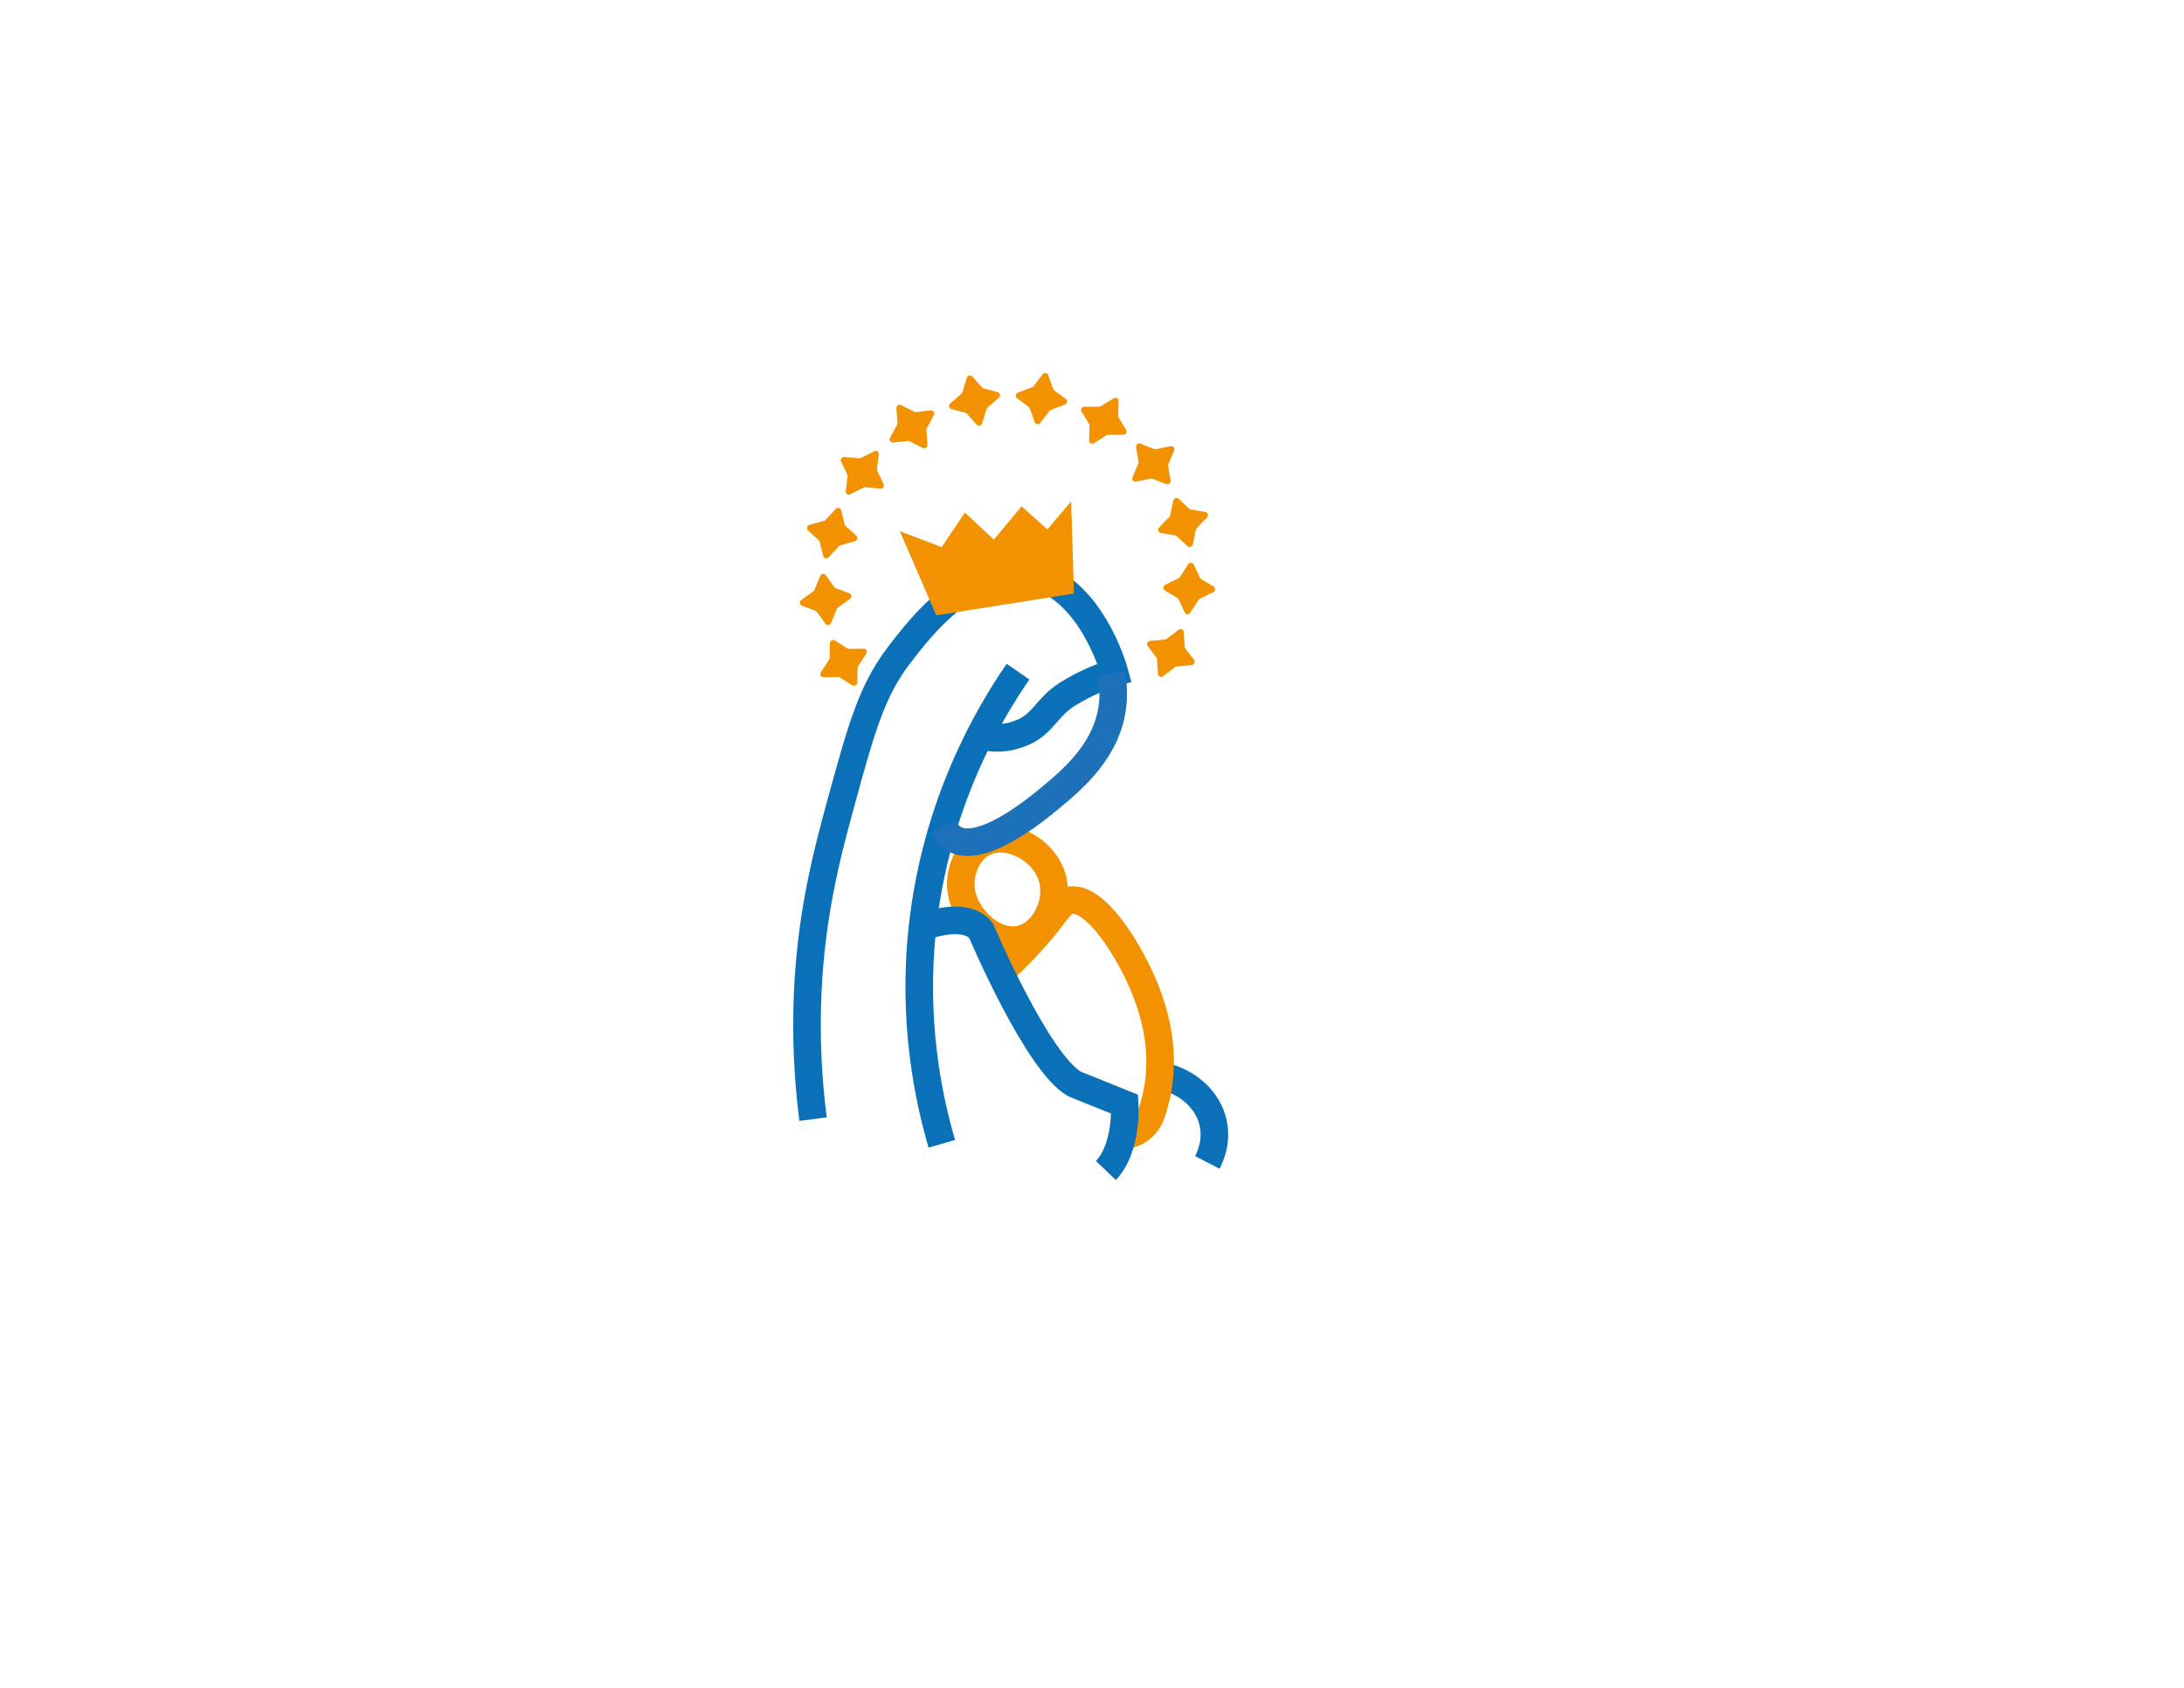
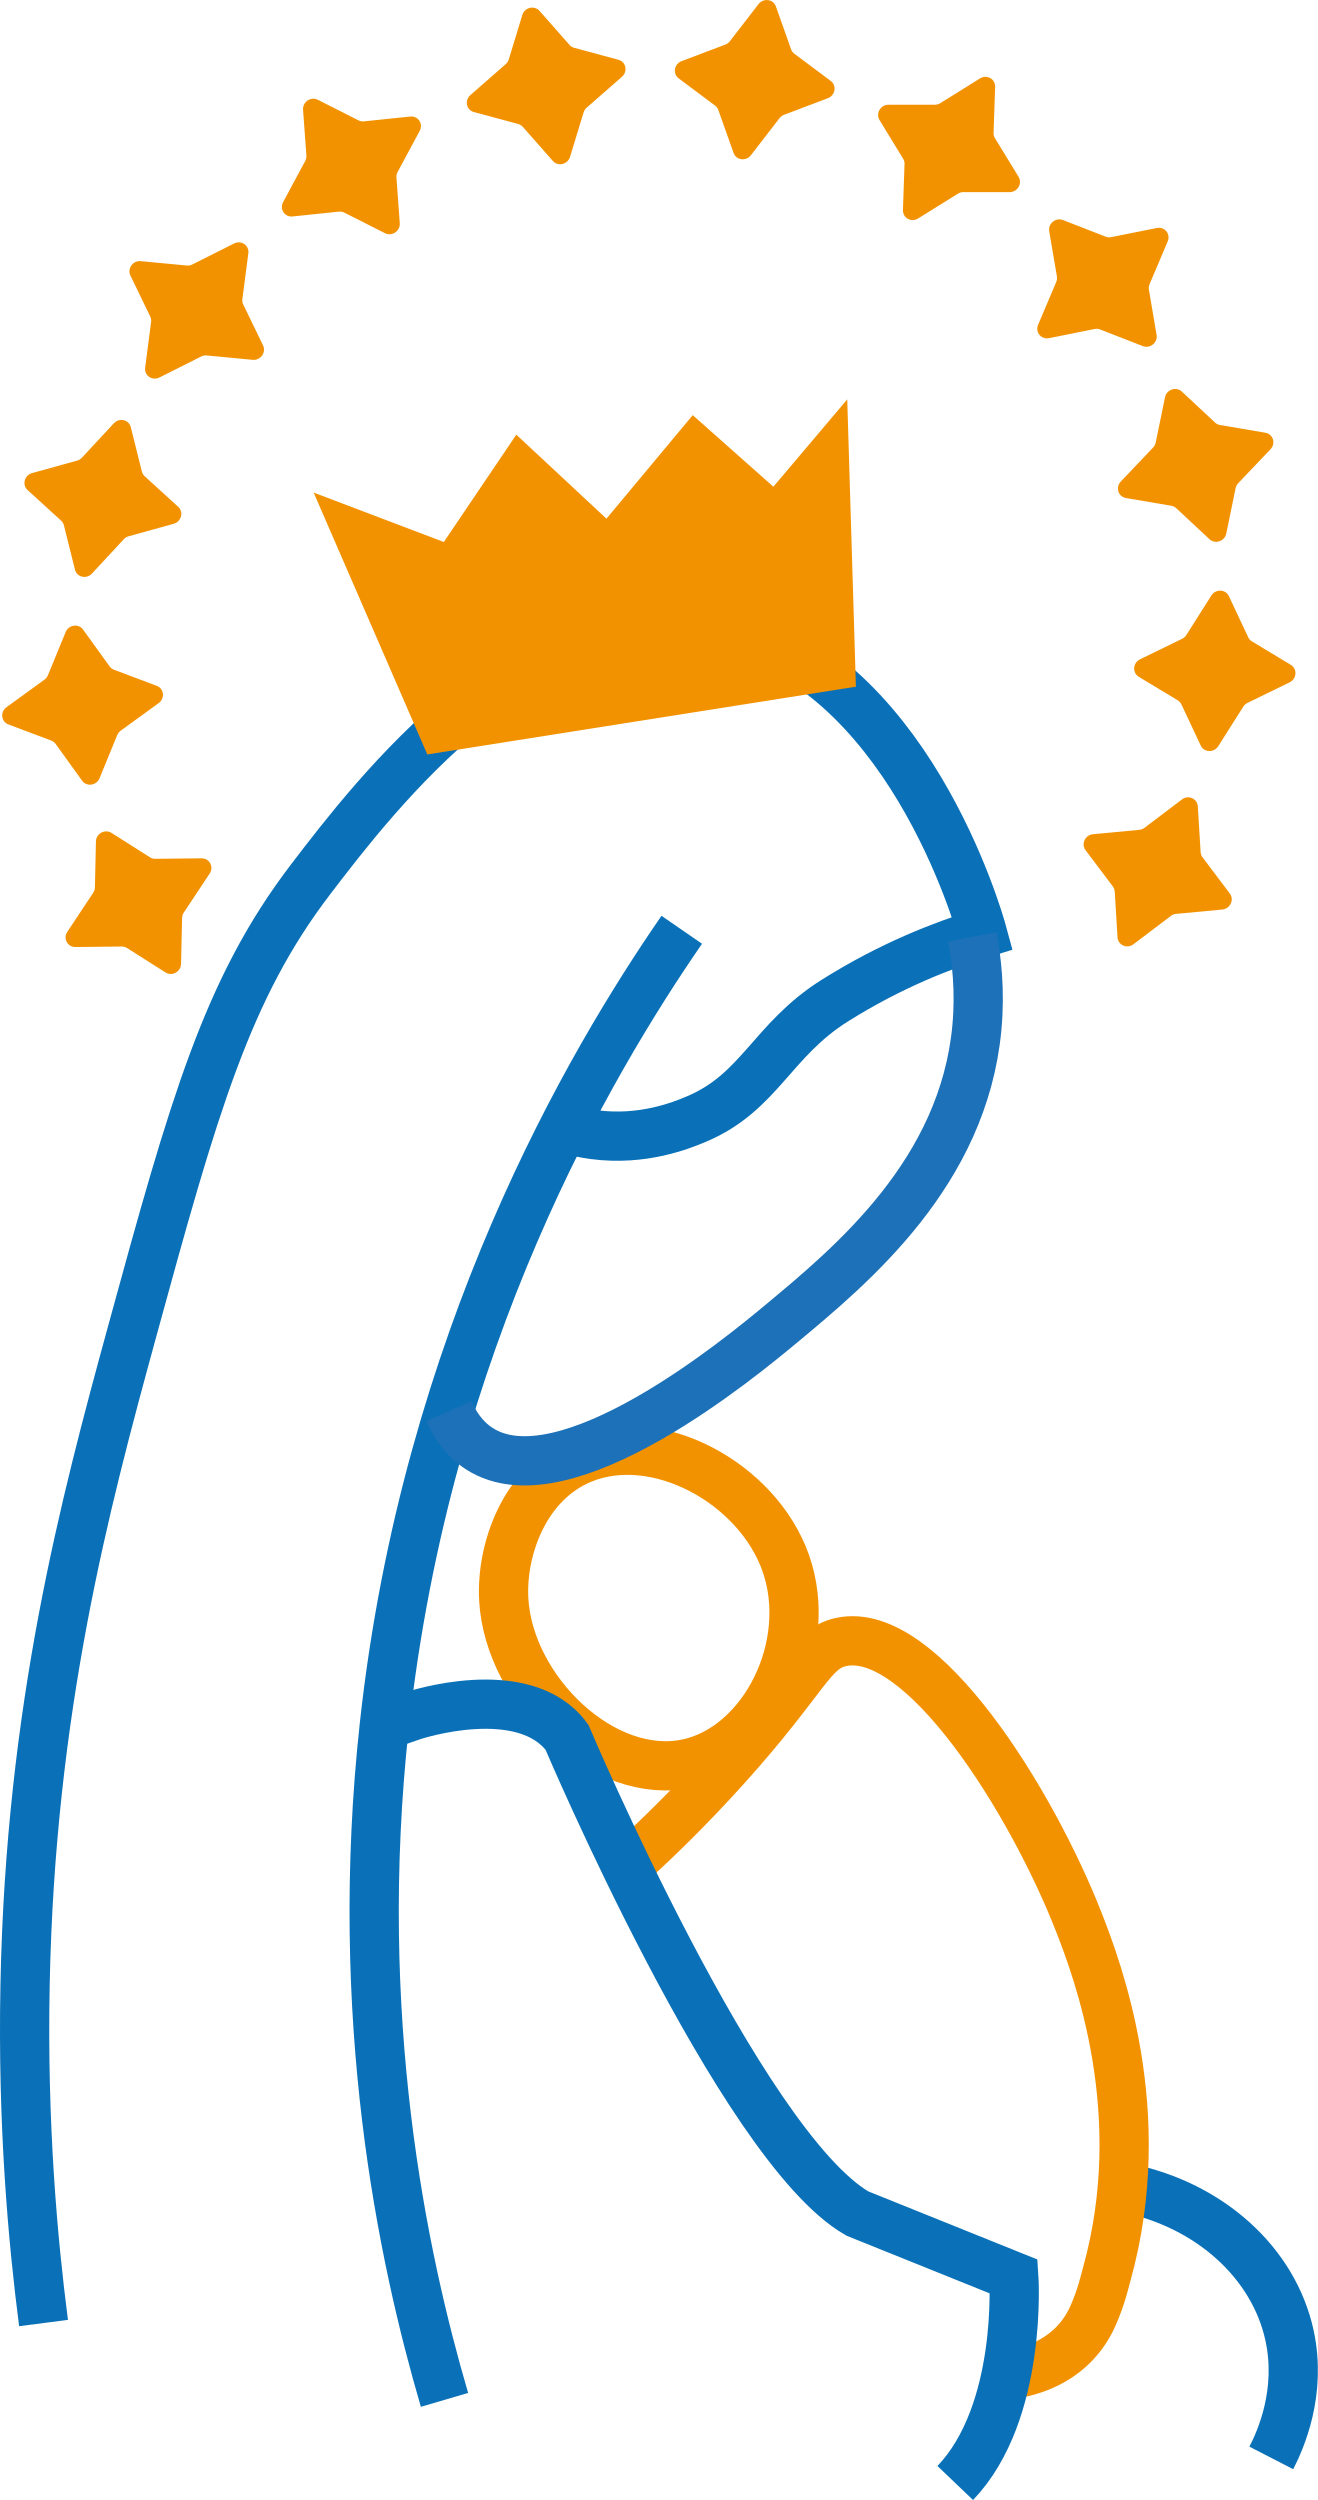
- <svg xmlns="http://www.w3.org/2000/svg" id="Calque_1" data-name="Calque 1" viewBox="0 0 792 612">
+ <svg xmlns="http://www.w3.org/2000/svg" id="Calque_2" data-name="Calque 2" viewBox="0 0 267.58 507.59">
  <defs>
    <style>
      .cls-1 {
        fill: #f39200;
      }

      .cls-2 {
        stroke: #1d71b8;
      }

      .cls-2, .cls-3, .cls-4 {
        fill: none;
        stroke-miterlimit: 10;
        stroke-width: 10px;
      }

      .cls-3 {
        stroke: #0a71b8;
      }

      .cls-4 {
        stroke: #f39200;
      }
    </style>
  </defs>
-   <path class="cls-3" d="M421.03,390.07c9.65,1.98,17.09,8.72,18.92,17.16,1.44,6.63-1.05,12.18-2.12,14.26" />
-   <path class="cls-4" d="M357.53,305.16c-6.67,2.76-9.41,10.53-9.09,16.36,.58,10.6,11.66,21.29,21.52,19.08,8.78-1.96,14.71-13.71,11.32-23.32-3.3-9.34-15.07-15.72-23.75-12.12Z" />
-   <path class="cls-4" d="M363.71,351.75c2.4-2.2,6.2-5.83,10.54-10.64,9.47-10.51,9.98-13.88,13.5-14.64,9.42-2.01,22.21,18.67,27.66,32.6,2.23,5.69,8.46,22.26,3.29,40.91-.26,.93-.65,2.75-1.65,4.99-2.94,6.59-10.09,6.84-10.09,6.84" />
-   <path class="cls-3" d="M294.85,405.78c-1.25-9.64-2.47-23.19-2.15-39.39,.63-32.19,6.96-55.93,12.45-76,7.24-26.48,11.06-39.98,20.81-52.75,7.42-9.71,25.82-33.81,47.55-29.42,21.81,4.4,30.25,34.12,30.68,35.69-4.65,1.42-10.71,3.79-17.17,7.84-7.33,4.6-8.76,10.67-16.09,13.79-1.79,.76-6.3,2.58-11.95,1.84-1.2-.16-2.19-.4-2.86-.58" />
-   <path class="cls-3" d="M341.54,414.73c-4.93-16.82-10.73-44.6-7-78.6,4.93-44.93,23.91-77.04,34.63-92.6" />
-   <path class="cls-2" d="M342.06,299.6c.65,1.46,1.72,3.18,3.54,4.36,9.93,6.42,30.7-10.84,35.13-14.52,8.35-6.94,21.24-17.66,22.81-34.49,.41-4.43-.06-8.14-.54-10.6" />
-   <path class="cls-3" d="M401.03,424.41c7.89-8.25,6.82-24.04,6.82-24.04l-18.21-7.34c-13.65-7.85-33.82-55.46-33.82-55.46-5.02-6.82-17.94-2.51-17.94-2.51l-2.61,.9-.71,.18" />
-   <path class="cls-1" d="M310.87,247.51l.12-5.36c0-.22,.07-.44,.2-.63l3.01-4.54c.51-.78-.02-1.78-.94-1.77l-5.39,.06c-.22,0-.44-.06-.62-.18l-4.47-2.84c-.76-.48-1.79,.08-1.82,.99l-.12,5.36c0,.22-.07,.44-.2,.63l-3.01,4.54c-.51,.78,.02,1.78,.94,1.77l5.39-.06c.22,0,.44,.06,.62,.18l4.47,2.84c.76,.48,1.79-.08,1.82-.99Z" />
-   <path class="cls-1" d="M301.37,225.88l2.06-5.02c.09-.21,.23-.39,.41-.52l4.42-3.21c.76-.55,.63-1.69-.22-2.01l-4.99-1.88c-.21-.08-.38-.21-.51-.39l-3.09-4.29c-.53-.73-1.68-.57-2.03,.29l-2.06,5.02c-.09,.21-.23,.39-.41,.52l-4.42,3.21c-.76,.55-.63,1.69,.22,2.01l4.99,1.88c.21,.08,.38,.21,.51,.39l3.09,4.29c.53,.73,1.68,.57,2.03-.29Z" />
-   <path class="cls-1" d="M300.49,202.05l3.72-4c.15-.17,.35-.28,.57-.34l5.24-1.45c.89-.25,1.19-1.37,.53-1.98l-3.91-3.56c-.16-.15-.28-.34-.33-.55l-1.28-5.16c-.22-.88-1.34-1.14-1.98-.46l-3.72,4c-.15,.17-.35,.28-.57,.34l-5.24,1.45c-.89,.25-1.19,1.37-.53,1.98l3.91,3.56c.16,.15,.28,.34,.33,.55l1.28,5.16c.22,.88,1.34,1.14,1.98,.46Z" />
-   <path class="cls-1" d="M308.34,179.22l4.88-2.45c.2-.1,.43-.14,.65-.12l5.35,.51c.91,.09,1.6-.87,1.2-1.68l-2.3-4.76c-.1-.2-.13-.42-.1-.64l.69-5.33c.12-.91-.82-1.56-1.65-1.14l-4.88,2.45c-.2,.1-.43,.14-.65,.12l-5.35-.51c-.91-.09-1.6,.87-1.2,1.68l2.3,4.76c.1,.2,.13,.42,.1,.64l-.69,5.33c-.12,.91,.82,1.56,1.65,1.14Z" />
-   <path class="cls-1" d="M323.86,160.46l5.38-.56c.22-.02,.44,.02,.64,.12l4.74,2.4c.81,.41,1.78-.25,1.72-1.16l-.39-5.33c-.02-.22,.03-.44,.14-.64l2.57-4.79c.44-.82-.19-1.76-1.11-1.67l-5.38,.56c-.22,.02-.44-.02-.64-.12l-4.74-2.4c-.81-.41-1.78,.25-1.72,1.16l.39,5.33c.02,.22-.03,.44-.14,.64l-2.57,4.79c-.44,.82,.19,1.76,1.11,1.67Z" />
-   <path class="cls-1" d="M344.97,148.3l5.16,1.39c.21,.06,.4,.18,.55,.34l3.49,3.96c.6,.68,1.73,.41,2-.48l1.58-5.17c.07-.21,.19-.41,.36-.56l4.11-3.6c.7-.62,.47-1.74-.41-1.97l-5.16-1.39c-.21-.06-.4-.18-.55-.34l-3.49-3.96c-.6-.68-1.73-.41-2,.48l-1.58,5.17c-.07,.21-.19,.41-.36,.56l-4.11,3.6c-.7,.62-.47,1.74,.41,1.97Z" />
-   <path class="cls-1" d="M368.82,144.38l4.24,3.17c.18,.13,.31,.31,.38,.52l1.77,5c.3,.85,1.45,1,2.02,.27l3.33-4.32c.14-.18,.32-.32,.53-.4l5.09-1.93c.87-.33,1.06-1.47,.34-2.01l-4.24-3.17c-.18-.13-.31-.31-.38-.52l-1.77-5c-.3-.85-1.45-1-2.02-.27l-3.33,4.32c-.14,.18-.32,.32-.53,.4l-5.09,1.93c-.87,.33-1.06,1.47-.34,2.01Z" />
-   <path class="cls-1" d="M392.2,149.23l2.75,4.51c.11,.19,.17,.4,.16,.62l-.18,5.36c-.03,.91,.97,1.47,1.76,.98l4.64-2.89c.19-.12,.41-.18,.63-.18h5.39c.92,0,1.51-1.01,1.04-1.78l-2.75-4.51c-.11-.19-.17-.4-.16-.62l.18-5.36c.03-.91-.97-1.47-1.76-.98l-4.64,2.89c-.19,.12-.41,.18-.63,.18h-5.39c-.92,0-1.51,1.01-1.04,1.78Z" />
-   <path class="cls-1" d="M411.97,162.19l.9,5.25c.04,.22,.01,.44-.08,.65l-2.11,4.99c-.36,.85,.36,1.73,1.27,1.55l5.32-1.07c.22-.04,.45-.02,.65,.05l4.96,1.93c.85,.33,1.76-.41,1.61-1.31l-.9-5.25c-.04-.22-.01-.44,.08-.65l2.11-4.99c.36-.85-.36-1.73-1.27-1.55l-5.32,1.07c-.22,.04-.45,.02-.65-.05l-4.96-1.93c-.85-.33-1.76,.41-1.61,1.31Z" />
-   <path class="cls-1" d="M425.46,181.51l-1.08,5.28c-.04,.22-.15,.42-.31,.58l-3.76,3.96c-.64,.68-.3,1.77,.6,1.92l5.28,.9c.22,.04,.42,.14,.58,.29l3.86,3.61c.66,.62,1.77,.24,1.95-.66l1.08-5.28c.04-.22,.15-.42,.31-.58l3.76-3.96c.64-.68,.3-1.77-.6-1.92l-5.28-.9c-.22-.04-.42-.14-.58-.29l-3.86-3.61c-.66-.62-1.77-.24-1.95,.66Z" />
-   <path class="cls-1" d="M430.85,204.61l-2.92,4.6c-.12,.19-.29,.34-.49,.44l-4.9,2.39c-.84,.41-.92,1.56-.14,2.03l4.54,2.74c.19,.11,.34,.28,.43,.48l2.25,4.79c.38,.82,1.54,.86,2.04,.08l2.92-4.6c.12-.19,.29-.34,.49-.44l4.9-2.39c.84-.41,.92-1.56,.14-2.03l-4.54-2.74c-.19-.11-.34-.28-.43-.48l-2.25-4.79c-.38-.82-1.54-.86-2.04-.08Z" />
-   <polyline class="cls-1" points="389.46 215.22 388.45 181.76 379.84 191.94 370.46 183.6 360.4 195.66 349.91 185.87 341.47 198.37 326.31 192.62 339.54 223.11" />
-   <path class="cls-1" d="M427.42,228.35l-4.36,3.3c-.18,.14-.39,.22-.62,.24l-5.38,.5c-.92,.09-1.41,1.14-.87,1.86l3.18,4.22c.13,.17,.21,.38,.22,.6l.33,5.33c.06,.91,1.11,1.37,1.85,.8l4.36-3.3c.18-.14,.39-.22,.62-.24l5.38-.5c.92-.09,1.41-1.14,.87-1.86l-3.18-4.22c-.13-.17-.21-.38-.22-.6l-.33-5.33c-.06-.91-1.11-1.37-1.85-.8Z" />
+   <g id="Calque_1-2" data-name="Calque 1">
+     <path class="cls-3" d="M228.83,444.26c16.82,3.46,29.8,15.2,32.99,29.92,2.51,11.56-1.83,21.24-3.7,24.87" />
+     <path class="cls-4" d="M118.12,296.23c-11.62,4.82-16.4,18.35-15.84,28.52,1.02,18.49,20.32,37.12,37.52,33.27,15.31-3.42,25.65-23.91,19.73-40.67-5.75-16.29-26.27-27.4-41.41-21.12Z" />
+     <path class="cls-4" d="M128.89,377.46c4.18-3.84,10.8-10.16,18.37-18.56,16.51-18.32,17.4-24.21,23.54-25.52,16.43-3.51,38.72,32.55,48.22,56.83,3.88,9.92,14.75,38.81,5.74,71.33-.45,1.63-1.13,4.79-2.87,8.7-5.12,11.5-17.6,11.92-17.6,11.92" />
+     <path class="cls-3" d="M8.84,471.66c-2.18-16.81-4.31-40.43-3.75-68.68,1.1-56.12,12.13-97.51,21.7-132.5,12.63-46.17,19.29-69.71,36.29-91.96,12.93-16.93,45.01-58.94,82.9-51.29,38.02,7.68,52.75,59.49,53.49,62.23-8.1,2.48-18.67,6.6-29.93,13.67-12.79,8.02-15.27,18.61-28.05,24.04-3.12,1.33-10.98,4.5-20.84,3.21-2.1-.27-3.81-.69-4.99-1.02" />
+     <path class="cls-3" d="M90.25,487.26c-8.6-29.33-18.71-77.77-12.21-137.03,8.59-78.33,41.68-134.32,60.38-161.45" />
+     <path class="cls-2" d="M91.15,286.53c1.13,2.55,2.99,5.55,6.17,7.6,17.32,11.2,53.52-18.9,61.24-25.31,14.55-12.1,37.04-30.79,39.78-60.13,.72-7.72-.11-14.19-.94-18.48" />
+     <path class="cls-3" d="M193.95,504.14c13.76-14.39,11.89-41.92,11.89-41.92l-31.76-12.79c-23.79-13.69-58.96-96.7-58.96-96.7-8.76-11.89-31.28-4.38-31.28-4.38l-4.56,1.56-1.24,.32" />
+     <path class="cls-1" d="M36.76,195.71l.21-9.34c0-.39,.13-.76,.35-1.09l5.25-7.92c.9-1.35-.03-3.1-1.64-3.09l-9.4,.1c-.39,0-.77-.1-1.09-.31l-7.8-4.95c-1.33-.85-3.13,.14-3.16,1.73l-.21,9.34c0,.39-.13,.76-.35,1.09l-5.25,7.92c-.9,1.35,.03,3.1,1.64,3.09l9.4-.1c.39,0,.77,.1,1.09,.31l7.8,4.95c1.33,.85,3.13-.14,3.16-1.73Z" />
+     <path class="cls-1" d="M20.21,158.01l3.59-8.75c.15-.36,.4-.68,.71-.91l7.71-5.6c1.32-.96,1.1-2.94-.39-3.5l-8.69-3.27c-.36-.14-.67-.37-.89-.68l-5.38-7.47c-.92-1.28-2.93-.99-3.54,.5l-3.59,8.75c-.15,.36-.4,.68-.71,.91l-7.71,5.6c-1.32,.96-1.1,2.94,.39,3.5l8.69,3.27c.36,.14,.67,.37,.89,.68l5.38,7.47c.92,1.28,2.93,.99,3.54-.5Z" />
+     <path class="cls-1" d="M18.66,116.46l6.48-6.98c.27-.29,.61-.5,.99-.6l9.13-2.53c1.56-.43,2.08-2.39,.92-3.45l-6.81-6.21c-.28-.26-.48-.59-.57-.96l-2.24-8.99c-.38-1.54-2.34-1.99-3.44-.8l-6.48,6.98c-.27,.29-.61,.5-.99,.6l-9.13,2.53c-1.56,.43-2.08,2.39-.92,3.45l6.81,6.21c.28,.26,.48,.59,.57,.96l2.24,8.99c.38,1.54,2.34,1.99,3.44,.8Z" />
+     <path class="cls-1" d="M32.35,76.65l8.5-4.27c.35-.18,.74-.25,1.13-.21l9.33,.89c1.59,.15,2.78-1.51,2.1-2.93l-4.02-8.3c-.17-.34-.23-.73-.18-1.11l1.21-9.3c.21-1.59-1.43-2.71-2.88-1.99l-8.5,4.27c-.35,.18-.74,.25-1.13,.21l-9.33-.89c-1.59-.15-2.78,1.51-2.1,2.93l4.02,8.3c.17,.34,.23,.73,.18,1.11l-1.21,9.3c-.21,1.59,1.43,2.71,2.88,1.99Z" />
+     <path class="cls-1" d="M59.41,43.95l9.38-.98c.39-.04,.77,.03,1.12,.2l8.26,4.18c1.41,.71,3.11-.43,3-2.02l-.68-9.29c-.03-.38,.06-.77,.24-1.12l4.49-8.35c.77-1.43-.33-3.08-1.93-2.91l-9.38,.98c-.39,.04-.77-.03-1.12-.2l-8.26-4.18c-1.41-.71-3.11,.43-3,2.02l.68,9.29c.03,.38-.06,.77-.24,1.12l-4.49,8.35c-.77,1.43,.33,3.08,1.93,2.91Z" />
+     <path class="cls-1" d="M96.22,22.75l8.99,2.43c.37,.1,.7,.31,.95,.59l6.09,6.91c1.04,1.18,3.02,.71,3.49-.83l2.75-9.02c.11-.37,.33-.71,.63-.97l7.17-6.28c1.22-1.07,.81-3.03-.72-3.44l-8.99-2.43c-.37-.1-.7-.31-.95-.59l-6.09-6.91c-1.04-1.18-3.02-.71-3.49,.83l-2.75,9.02c-.11,.37-.33,.71-.63,.97l-7.17,6.28c-1.22,1.07-.81,3.03,.72,3.44Z" />
+     <path class="cls-1" d="M137.8,15.92l7.39,5.52c.31,.23,.54,.54,.66,.9l3.09,8.71c.53,1.49,2.52,1.75,3.52,.47l5.81-7.53c.24-.31,.56-.55,.93-.69l8.88-3.36c1.52-.57,1.85-2.57,.59-3.51l-7.39-5.52c-.31-.23-.54-.54-.66-.9l-3.09-8.71c-.53-1.49-2.52-1.75-3.52-.47l-5.81,7.53c-.24,.31-.56,.55-.93,.69l-8.88,3.36c-1.52,.57-1.85,2.57-.59,3.51Z" />
+     <path class="cls-1" d="M178.57,24.37l4.8,7.86c.2,.32,.3,.7,.28,1.09l-.32,9.34c-.05,1.59,1.69,2.56,3.07,1.7l8.08-5.03c.33-.21,.72-.32,1.11-.32h9.4c1.6,0,2.64-1.76,1.82-3.1l-4.8-7.86c-.2-.32-.3-.7-.28-1.09l.32-9.34c.05-1.59-1.69-2.56-3.07-1.7l-8.08,5.03c-.33,.21-.72,.32-1.11,.32h-9.4c-1.6,0-2.64,1.76-1.82,3.1Z" />
+     <path class="cls-1" d="M213.03,46.96l1.56,9.15c.06,.38,.02,.77-.13,1.13l-3.69,8.71c-.63,1.49,.62,3.02,2.21,2.71l9.27-1.86c.38-.08,.78-.04,1.13,.1l8.65,3.37c1.48,.58,3.07-.72,2.8-2.28l-1.56-9.15c-.06-.38-.02-.77,.13-1.13l3.69-8.71c.63-1.49-.62-3.02-2.21-2.71l-9.27,1.86c-.38,.08-.78,.04-1.13-.1l-8.65-3.37c-1.48-.58-3.07,.72-2.8,2.28Z" />
+     <path class="cls-1" d="M236.54,80.65l-1.89,9.2c-.08,.38-.26,.73-.53,1.02l-6.56,6.9c-1.12,1.18-.53,3.08,1.05,3.35l9.21,1.57c.38,.06,.73,.24,1.01,.5l6.74,6.29c1.15,1.07,3.08,.42,3.41-1.15l1.89-9.2c.08-.38,.26-.73,.53-1.02l6.56-6.9c1.12-1.18,.53-3.08-1.05-3.35l-9.21-1.57c-.38-.06-.73-.24-1.01-.5l-6.74-6.29c-1.15-1.07-3.08-.42-3.41,1.15Z" />
+     <path class="cls-1" d="M245.95,120.91l-5.08,8.02c-.21,.33-.51,.6-.86,.77l-8.55,4.17c-1.46,.71-1.6,2.72-.25,3.54l7.91,4.78c.33,.2,.59,.49,.75,.83l3.92,8.35c.67,1.43,2.69,1.5,3.56,.13l5.08-8.02c.21-.33,.51-.6,.86-.77l8.55-4.17c1.46-.71,1.6-2.72,.25-3.54l-7.91-4.78c-.33-.2-.59-.49-.75-.83l-3.92-8.35c-.67-1.43-2.69-1.5-3.56-.13Z" />
+     <polyline class="cls-1" points="173.78 139.42 172.02 81.09 157.02 98.82 140.65 84.29 123.13 105.31 104.83 88.25 90.11 110.05 63.68 100.01 86.76 153.18" />
+     <path class="cls-1" d="M239.97,162.32l-7.59,5.75c-.31,.24-.69,.38-1.07,.42l-9.39,.88c-1.6,.15-2.46,2-1.52,3.25l5.54,7.35c.23,.3,.36,.67,.39,1.05l.57,9.3c.1,1.59,1.93,2.38,3.23,1.4l7.59-5.75c.31-.24,.69-.38,1.07-.42l9.39-.88c1.6-.15,2.46-2,1.52-3.25l-5.54-7.35c-.23-.3-.36-.67-.39-1.05l-.57-9.3c-.1-1.59-1.93-2.38-3.23-1.4Z" />
+   </g>
</svg>
